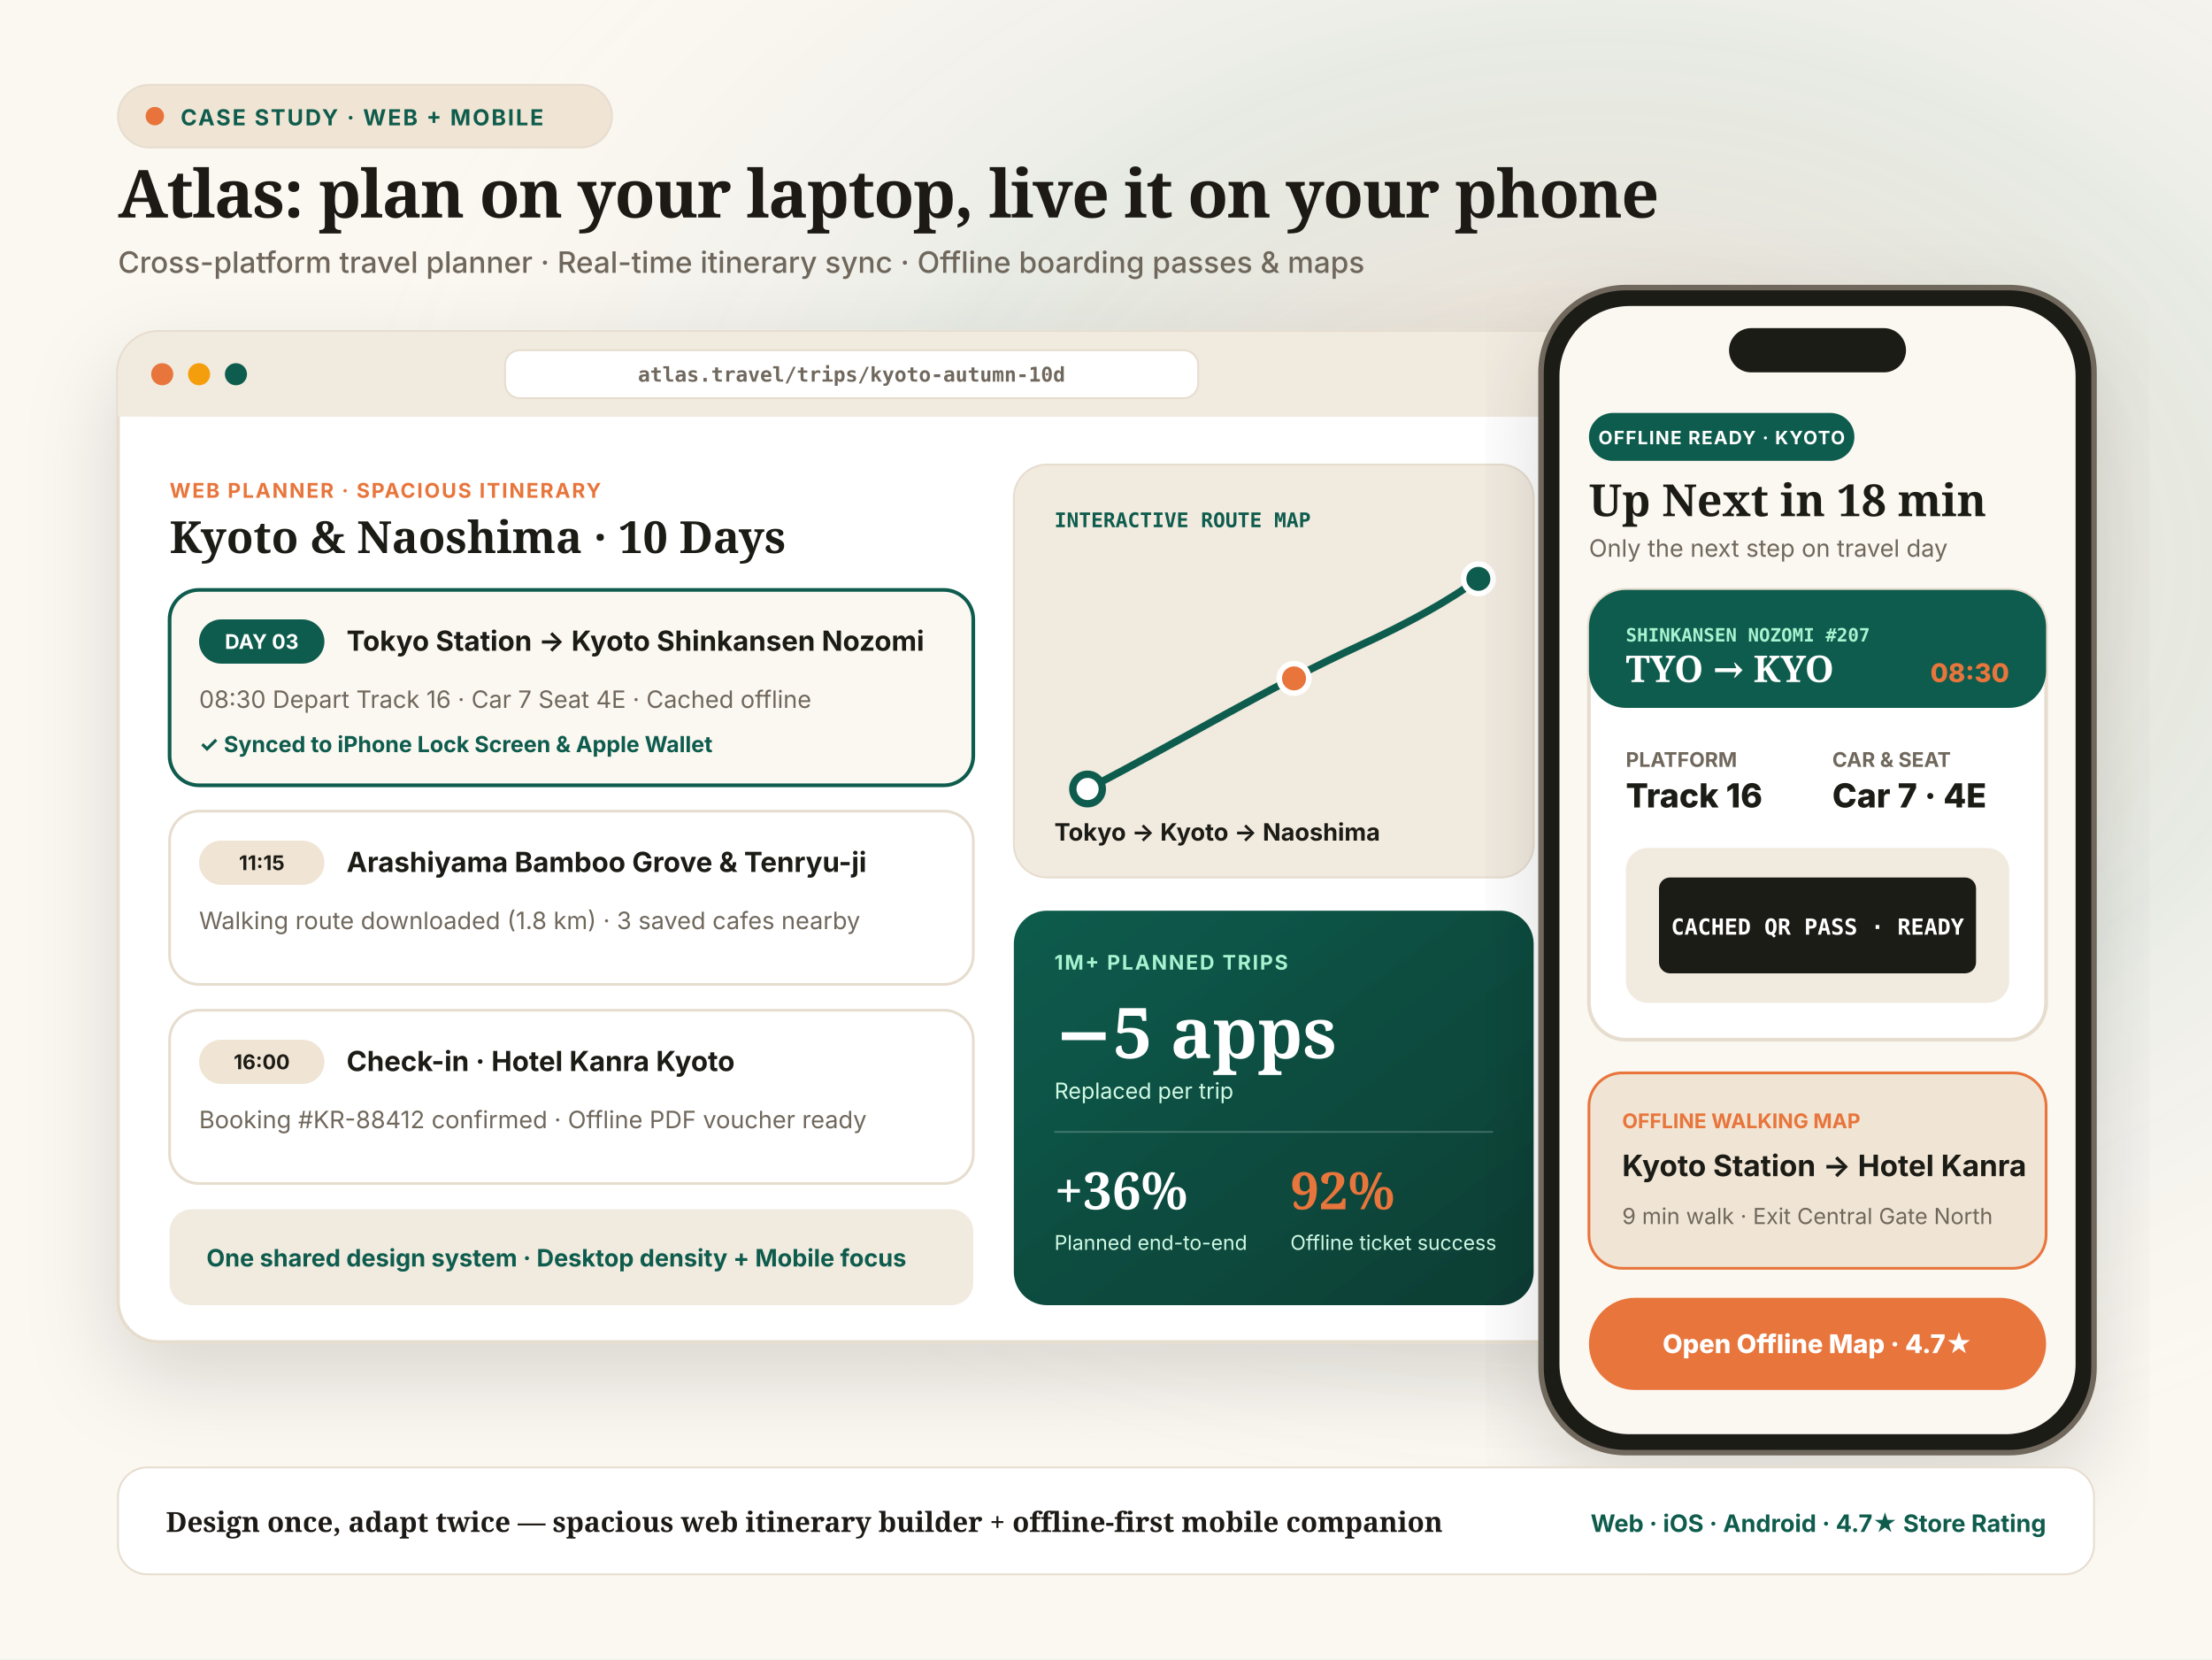
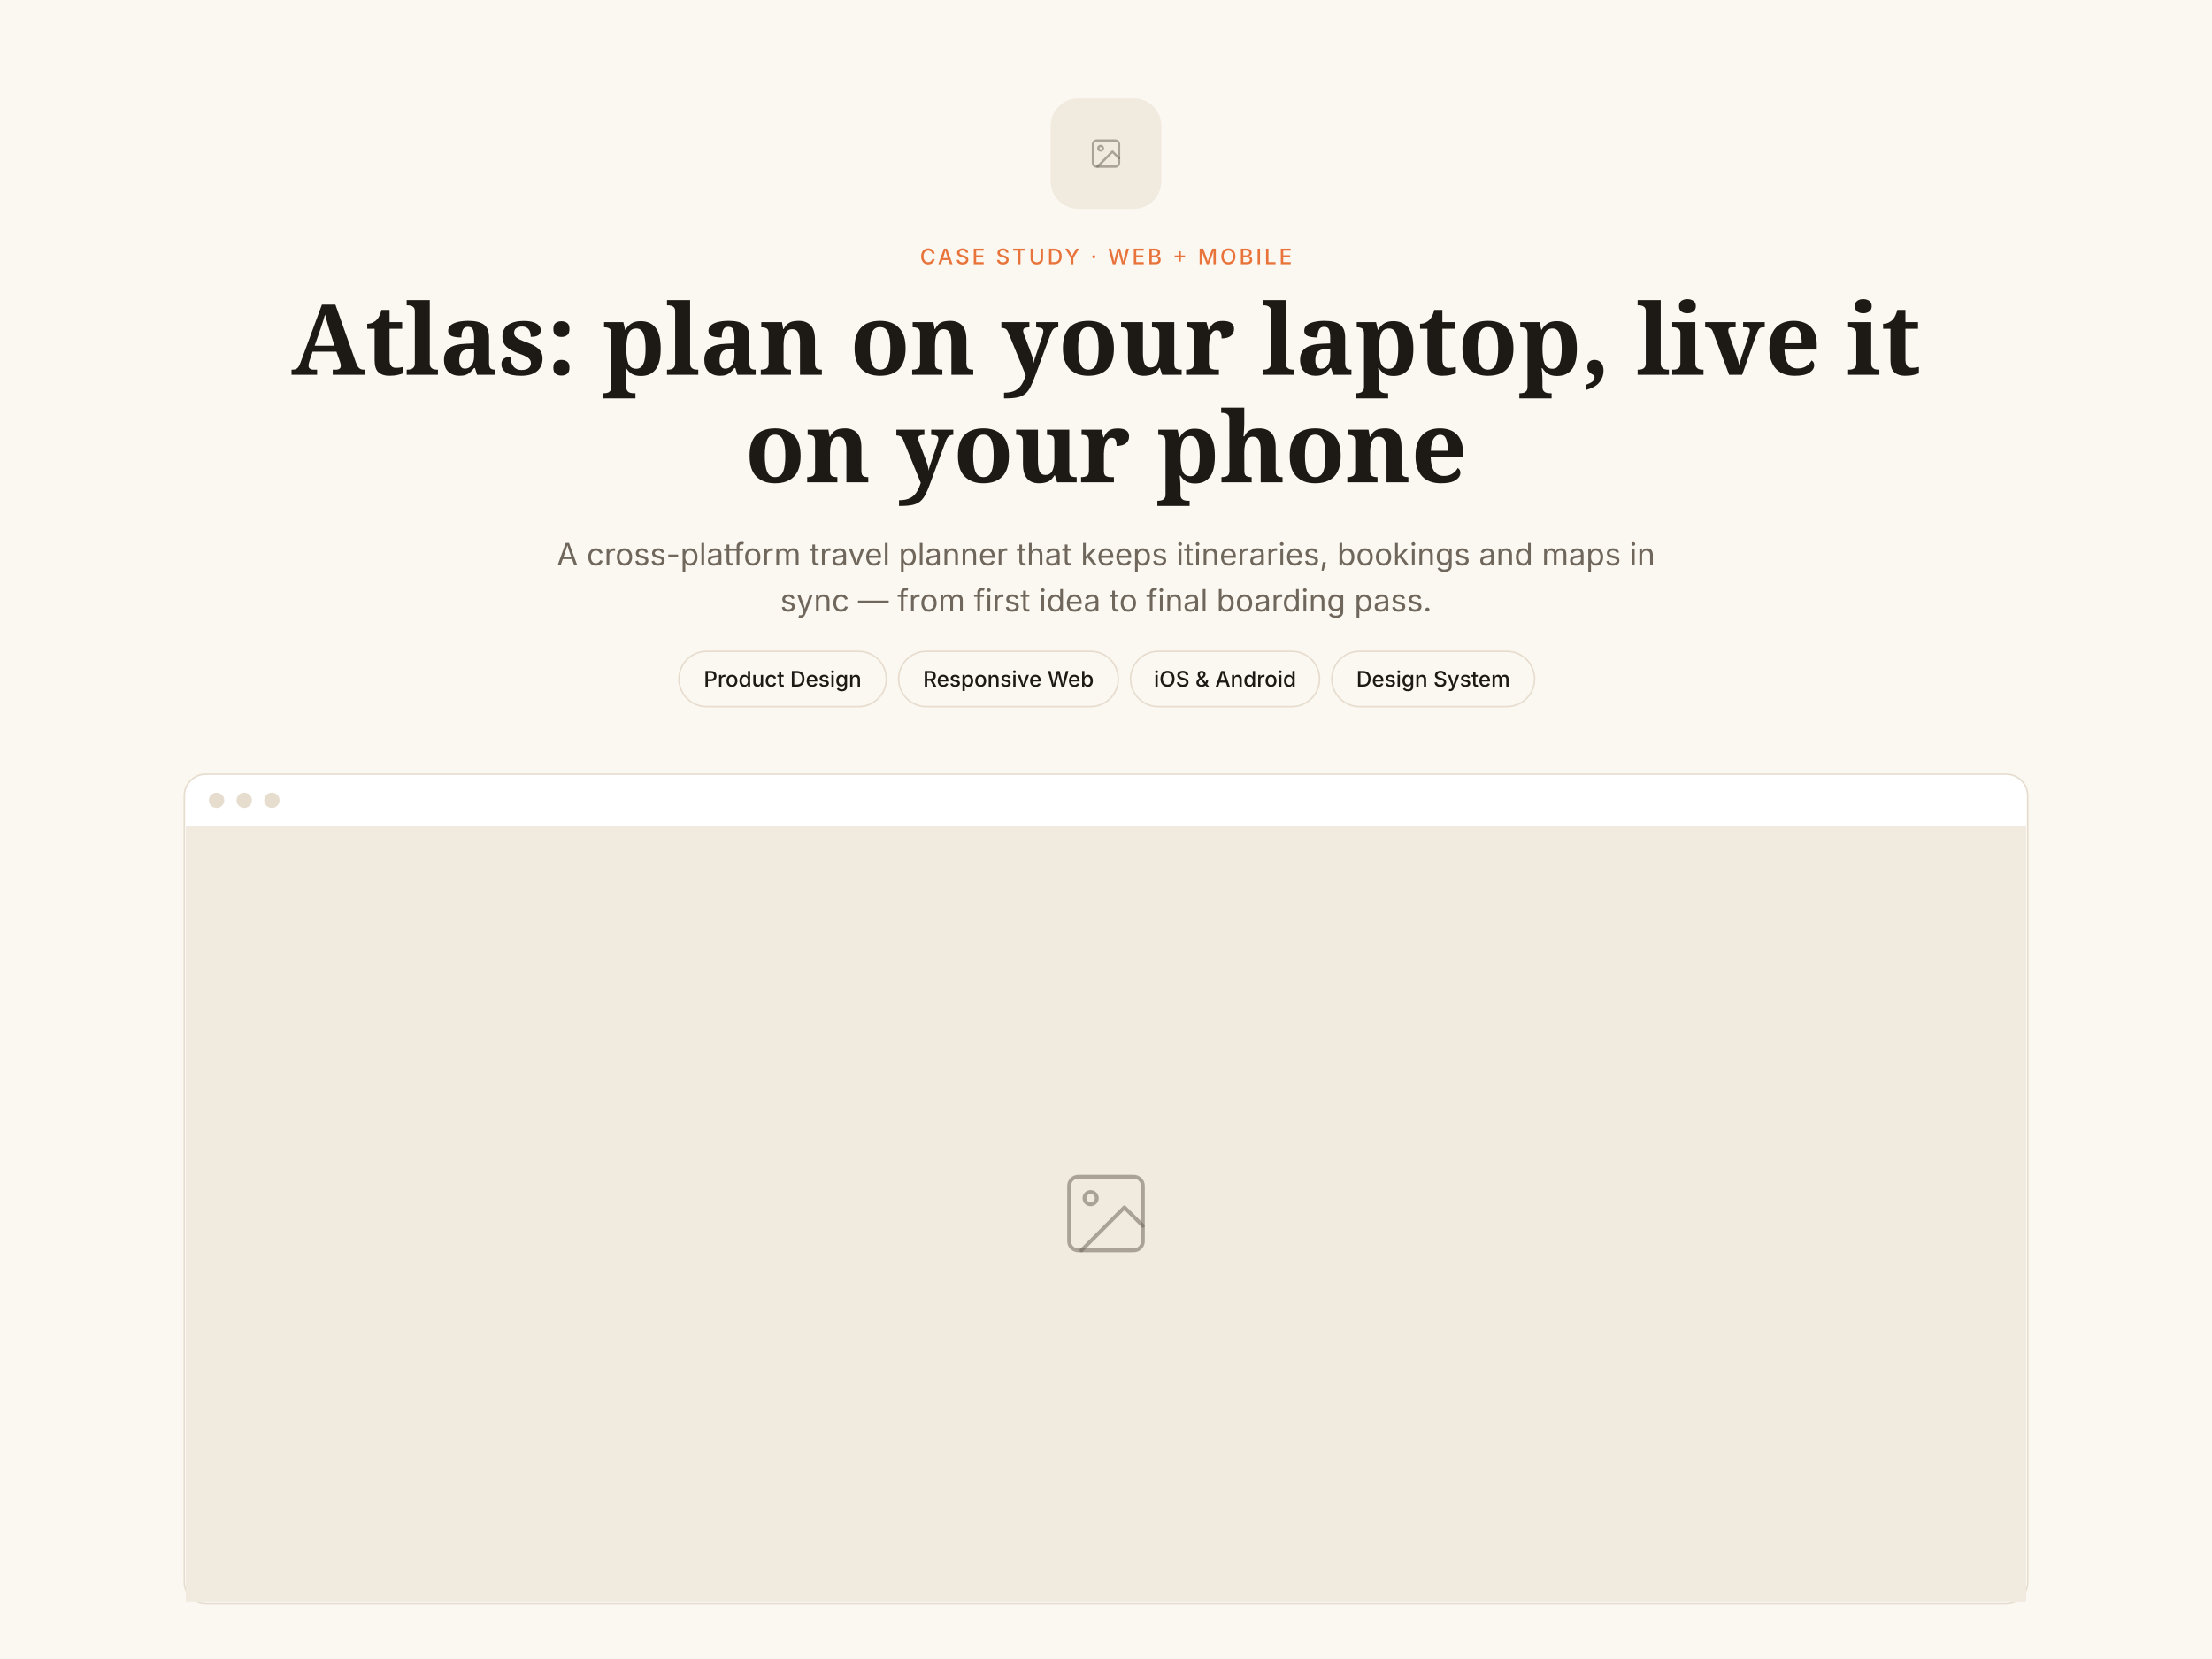
- <svg xmlns="http://www.w3.org/2000/svg" viewBox="0 0 1200 900" fill="none">
-   <defs>
-     <radialGradient id="atlasWarmGlow" cx="72%" cy="34%" r="58%">
-       <stop offset="0%" stop-color="#E8743B" stop-opacity="0.18" />
-       <stop offset="55%" stop-color="#0F5C4D" stop-opacity="0.08" />
-       <stop offset="100%" stop-color="#FBF7F1" stop-opacity="0" />
-     </radialGradient>
-     <linearGradient id="atlasForestCard" x1="0" y1="0" x2="1" y2="1">
-       <stop offset="0%" stop-color="#0F5C4D" />
-       <stop offset="100%" stop-color="#093D33" />
-     </linearGradient>
-     <filter id="atlasShadow" x="-10%" y="-8%" width="120%" height="122%">
-       <feDropShadow dx="0" dy="18" stdDeviation="24" flood-color="#1D1A16" flood-opacity="0.14" />
-     </filter>
-   </defs>
-   <rect width="1200" height="900" fill="#FBF7F1" />
-   <rect width="1200" height="900" fill="url(#atlasWarmGlow)" />
-   <g transform="translate(64, 46)">
-     <rect width="268" height="34" rx="17" fill="#F0E5D4" stroke="#E6DDCF" />
-     <circle cx="20" cy="17" r="5" fill="#E8743B" />
-     <text x="34" y="22" fill="#0F5C4D" font-family="system-ui,-apple-system,sans-serif" font-size="12" font-weight="700" letter-spacing="0.08em">CASE STUDY · WEB + MOBILE</text>
-     <text x="0" y="72" fill="#1D1A16" font-family="Georgia,serif" font-size="36" font-weight="700" letter-spacing="-0.02em">Atlas: plan on your laptop, live it on your phone</text>
-     <text x="0" y="102" fill="#6F675C" font-family="system-ui,-apple-system,sans-serif" font-size="16" font-weight="500">Cross-platform travel planner · Real-time itinerary sync · Offline boarding passes &amp; maps</text>
+ <svg xmlns="http://www.w3.org/2000/svg" viewBox="0 0 1440 1080" fill="none">
+   <rect width="1440" height="1080" fill="#FBF7F1" />
+   <rect x="684" y="64" width="72" height="72" rx="18" fill="#F1EADF" />
+   <g transform="translate(710, 90)" stroke="#6F675C" stroke-opacity="0.55" stroke-width="1.5" stroke-linecap="round" stroke-linejoin="round">
+     <rect x="1.5" y="1.5" width="17" height="17" rx="2.5" />
+     <circle cx="6.5" cy="6.5" r="1.5" />
+     <path d="M18.5 13L14.2 8.7L4.5 18.5" />
  </g>
-   <g transform="translate(64, 180)" filter="url(#atlasShadow)">
-     <rect width="796" height="548" rx="22" fill="#FFFFFF" stroke="#E6DDCF" stroke-width="2" />
-     <rect width="796" height="46" rx="22" fill="#F1EADF" />
-     <rect y="26" width="796" height="20" fill="#F1EADF" />
-     <circle cx="24" cy="23" r="6" fill="#E8743B" />
-     <circle cx="44" cy="23" r="6" fill="#F59E0B" />
-     <circle cx="64" cy="23" r="6" fill="#0F5C4D" />
-     <rect x="210" y="10" width="376" height="26" rx="8" fill="#FFFFFF" stroke="#E6DDCF" />
-     <text x="398" y="27" text-anchor="middle" fill="#6F675C" font-family="ui-monospace,monospace" font-size="11" font-weight="600">atlas.travel/trips/kyoto-autumn-10d</text>
-     <g transform="translate(28, 72)">
-       <text x="0" y="18" fill="#E8743B" font-family="system-ui,-apple-system,sans-serif" font-size="11" font-weight="700" letter-spacing="0.08em">WEB PLANNER · SPACIOUS ITINERARY</text>
-       <text x="0" y="48" fill="#1D1A16" font-family="Georgia,serif" font-size="24" font-weight="700">Kyoto &amp; Naoshima · 10 Days</text>
-       <rect y="68" width="436" height="106" rx="16" fill="#FBF7F1" stroke="#0F5C4D" stroke-width="2" />
-       <rect x="16" y="84" width="68" height="24" rx="12" fill="#0F5C4D" />
-       <text x="50" y="100" text-anchor="middle" fill="#FFFFFF" font-family="system-ui,-apple-system,sans-serif" font-size="11" font-weight="700">DAY 03</text>
-       <text x="96" y="101" fill="#1D1A16" font-family="system-ui,-apple-system,sans-serif" font-size="15" font-weight="700">Tokyo Station → Kyoto Shinkansen Nozomi</text>
-       <text x="16" y="132" fill="#6F675C" font-family="system-ui,-apple-system,sans-serif" font-size="13">08:30 Depart Track 16 · Car 7 Seat 4E · Cached offline</text>
-       <text x="16" y="156" fill="#0F5C4D" font-family="system-ui,-apple-system,sans-serif" font-size="12" font-weight="700">✓ Synced to iPhone Lock Screen &amp; Apple Wallet</text>
-       <rect y="188" width="436" height="94" rx="16" fill="#FFFFFF" stroke="#E6DDCF" stroke-width="1.5" />
-       <rect x="16" y="204" width="68" height="24" rx="12" fill="#F0E5D4" />
-       <text x="50" y="220" text-anchor="middle" fill="#1D1A16" font-family="system-ui,-apple-system,sans-serif" font-size="11" font-weight="700">11:15</text>
-       <text x="96" y="221" fill="#1D1A16" font-family="system-ui,-apple-system,sans-serif" font-size="15" font-weight="700">Arashiyama Bamboo Grove &amp; Tenryu-ji</text>
-       <text x="16" y="252" fill="#6F675C" font-family="system-ui,-apple-system,sans-serif" font-size="13">Walking route downloaded (1.8 km) · 3 saved cafes nearby</text>
-       <rect y="296" width="436" height="94" rx="16" fill="#FFFFFF" stroke="#E6DDCF" stroke-width="1.5" />
-       <rect x="16" y="312" width="68" height="24" rx="12" fill="#F0E5D4" />
-       <text x="50" y="328" text-anchor="middle" fill="#1D1A16" font-family="system-ui,-apple-system,sans-serif" font-size="11" font-weight="700">16:00</text>
-       <text x="96" y="329" fill="#1D1A16" font-family="system-ui,-apple-system,sans-serif" font-size="15" font-weight="700">Check-in · Hotel Kanra Kyoto</text>
-       <text x="16" y="360" fill="#6F675C" font-family="system-ui,-apple-system,sans-serif" font-size="13">Booking #KR-88412 confirmed · Offline PDF voucher ready</text>
-       <rect y="404" width="436" height="52" rx="12" fill="#F1EADF" />
-       <text x="20" y="435" fill="#0F5C4D" font-family="system-ui,-apple-system,sans-serif" font-size="13" font-weight="700">One shared design system · Desktop density + Mobile focus</text>
-     </g>
-     <g transform="translate(486, 72)">
-       <rect width="282" height="224" rx="18" fill="#F1EADF" stroke="#E6DDCF" />
-       <text x="22" y="34" fill="#0F5C4D" font-family="ui-monospace,monospace" font-size="11" font-weight="700">INTERACTIVE ROUTE MAP</text>
-       <path d="M40 176C94 148 136 122 188 98C214 86 236 74 252 62" stroke="#0F5C4D" stroke-width="4" stroke-linecap="round" />
-       <circle cx="40" cy="176" r="8" fill="#FFFFFF" stroke="#0F5C4D" stroke-width="4" />
-       <circle cx="152" cy="116" r="8" fill="#E8743B" stroke="#FFFFFF" stroke-width="3" />
-       <circle cx="252" cy="62" r="8" fill="#0F5C4D" stroke="#FFFFFF" stroke-width="3" />
-       <text x="22" y="204" fill="#1D1A16" font-family="system-ui,-apple-system,sans-serif" font-size="13" font-weight="700">Tokyo → Kyoto → Naoshima</text>
-       <rect y="242" width="282" height="214" rx="18" fill="url(#atlasForestCard)" />
-       <text x="22" y="274" fill="#A7F3D0" font-family="system-ui,-apple-system,sans-serif" font-size="11" font-weight="700" letter-spacing="0.08em">1M+ PLANNED TRIPS</text>
-       <text x="22" y="322" fill="#FFFFFF" font-family="Georgia,serif" font-size="38" font-weight="700">−5 apps</text>
-       <text x="22" y="344" fill="#D1FAE5" font-family="system-ui,-apple-system,sans-serif" font-size="12">Replaced per trip</text>
-       <line x1="22" y1="362" x2="260" y2="362" stroke="#FFFFFF" stroke-opacity="0.2" />
-       <text x="22" y="404" fill="#FFFFFF" font-family="Georgia,serif" font-size="28" font-weight="700">+36%</text>
-       <text x="22" y="426" fill="#D1FAE5" font-family="system-ui,-apple-system,sans-serif" font-size="11">Planned end-to-end</text>
-       <text x="150" y="404" fill="#E8743B" font-family="Georgia,serif" font-size="28" font-weight="700">92%</text>
-       <text x="150" y="426" fill="#D1FAE5" font-family="system-ui,-apple-system,sans-serif" font-size="11">Offline ticket success</text>
+   <text x="720" y="172" text-anchor="middle" fill="#E8743B" font-family="Manrope, system-ui, -apple-system, sans-serif" font-size="14" font-weight="500" letter-spacing="1.68">CASE STUDY · WEB + MOBILE</text>
+   <text x="720" y="244" text-anchor="middle" fill="#1D1A16" font-family="Fraunces, Georgia, serif" font-size="64" font-weight="600">Atlas: plan on your laptop, live it</text>
+   <text x="720" y="314" text-anchor="middle" fill="#1D1A16" font-family="Fraunces, Georgia, serif" font-size="64" font-weight="600">on your phone</text>
+   <text x="720" y="368" text-anchor="middle" fill="#6F675C" font-family="Manrope, system-ui, -apple-system, sans-serif" font-size="20" font-weight="400">A cross-platform travel planner that keeps itineraries, bookings and maps in</text>
+   <text x="720" y="398" text-anchor="middle" fill="#6F675C" font-family="Manrope, system-ui, -apple-system, sans-serif" font-size="20" font-weight="400">sync — from first idea to final boarding pass.</text>
+   <g transform="translate(442, 424)">
+     <rect x="0" y="0" width="135" height="36" rx="18" fill="none" stroke="#E6DDCF" />
+     <text x="67.5" y="23" text-anchor="middle" fill="#1D1A16" font-family="Manrope, system-ui, -apple-system, sans-serif" font-size="14" font-weight="500">Product Design</text>
+     <rect x="143" y="0" width="143" height="36" rx="18" fill="none" stroke="#E6DDCF" />
+     <text x="214.5" y="23" text-anchor="middle" fill="#1D1A16" font-family="Manrope, system-ui, -apple-system, sans-serif" font-size="14" font-weight="500">Responsive Web</text>
+     <rect x="294" y="0" width="123" height="36" rx="18" fill="none" stroke="#E6DDCF" />
+     <text x="355.5" y="23" text-anchor="middle" fill="#1D1A16" font-family="Manrope, system-ui, -apple-system, sans-serif" font-size="14" font-weight="500">iOS &amp; Android</text>
+     <rect x="425" y="0" width="132" height="36" rx="18" fill="none" stroke="#E6DDCF" />
+     <text x="491" y="23" text-anchor="middle" fill="#1D1A16" font-family="Manrope, system-ui, -apple-system, sans-serif" font-size="14" font-weight="500">Design System</text>
+   </g>
+   <g transform="translate(120, 504)">
+     <rect width="1200" height="540" rx="14" fill="#FFFFFF" stroke="#E6DDCF" />
+     <circle cx="21" cy="17" r="5" fill="#E6DDCF" />
+     <circle cx="39" cy="17" r="5" fill="#E6DDCF" />
+     <circle cx="57" cy="17" r="5" fill="#E6DDCF" />
+     <rect x="1" y="34" width="1198" height="505" rx="0" fill="#F1EADF" />
+     <g transform="translate(572, 258)" stroke="#6F675C" stroke-opacity="0.55" stroke-width="2.5" stroke-linecap="round" stroke-linejoin="round">
+       <rect x="4" y="4" width="48" height="48" rx="6" />
+       <circle cx="18" cy="18" r="4" />
+       <path d="M52 36L40 24L12 52" />
    </g>
  </g>
-   <g transform="translate(836, 156)" filter="url(#atlasShadow)">
-     <rect width="300" height="632" rx="46" fill="#1D1A16" stroke="#6F675C" stroke-width="3" />
-     <rect x="10" y="10" width="280" height="612" rx="38" fill="#FBF7F1" />
-     <rect x="102" y="22" width="96" height="24" rx="12" fill="#1D1A16" />
-     <g transform="translate(26, 68)">
-       <rect width="144" height="26" rx="13" fill="#0F5C4D" />
-       <text x="72" y="17" text-anchor="middle" fill="#FFFFFF" font-family="system-ui,-apple-system,sans-serif" font-size="10" font-weight="700" letter-spacing="0.06em">OFFLINE READY · KYOTO</text>
-       <text x="0" y="56" fill="#1D1A16" font-family="Georgia,serif" font-size="24" font-weight="700">Up Next in 18 min</text>
-       <text x="0" y="78" fill="#6F675C" font-family="system-ui,-apple-system,sans-serif" font-size="13">Only the next step on travel day</text>
-       <rect y="96" width="248" height="244" rx="20" fill="#FFFFFF" stroke="#E6DDCF" stroke-width="2" />
-       <rect y="96" width="248" height="64" rx="20" fill="#0F5C4D" />
-       <text x="20" y="124" fill="#A7F3D0" font-family="ui-monospace,monospace" font-size="10" font-weight="700">SHINKANSEN NOZOMI #207</text>
-       <text x="20" y="146" fill="#FFFFFF" font-family="Georgia,serif" font-size="20" font-weight="700">TYO  →  KYO</text>
-       <text x="228" y="146" text-anchor="end" fill="#E8743B" font-family="system-ui,-apple-system,sans-serif" font-size="14" font-weight="800">08:30</text>
-       <text x="20" y="192" fill="#6F675C" font-family="system-ui,-apple-system,sans-serif" font-size="11" font-weight="700">PLATFORM</text>
-       <text x="20" y="214" fill="#1D1A16" font-family="system-ui,-apple-system,sans-serif" font-size="18" font-weight="800">Track 16</text>
-       <text x="132" y="192" fill="#6F675C" font-family="system-ui,-apple-system,sans-serif" font-size="11" font-weight="700">CAR &amp; SEAT</text>
-       <text x="132" y="214" fill="#1D1A16" font-family="system-ui,-apple-system,sans-serif" font-size="18" font-weight="800">Car 7 · 4E</text>
-       <rect x="20" y="236" width="208" height="84" rx="12" fill="#F1EADF" />
-       <rect x="38" y="252" width="172" height="52" rx="6" fill="#1D1A16" />
-       <text x="124" y="283" text-anchor="middle" fill="#FFFFFF" font-family="ui-monospace,monospace" font-size="12" font-weight="700">CACHED QR PASS · READY</text>
-       <rect y="358" width="248" height="106" rx="18" fill="#F0E5D4" stroke="#E8743B" stroke-width="1.5" />
-       <text x="18" y="388" fill="#E8743B" font-family="system-ui,-apple-system,sans-serif" font-size="11" font-weight="700">OFFLINE WALKING MAP</text>
-       <text x="18" y="414" fill="#1D1A16" font-family="system-ui,-apple-system,sans-serif" font-size="16" font-weight="700">Kyoto Station → Hotel Kanra</text>
-       <text x="18" y="440" fill="#6F675C" font-family="system-ui,-apple-system,sans-serif" font-size="12">9 min walk · Exit Central Gate North</text>
-       <rect y="480" width="248" height="50" rx="25" fill="#E8743B" />
-       <text x="124" y="510" text-anchor="middle" fill="#FFFFFF" font-family="system-ui,-apple-system,sans-serif" font-size="14" font-weight="800">Open Offline Map · 4.7★</text>
-     </g>
-   </g>
-   <g transform="translate(64, 796)">
-     <rect width="1072" height="58" rx="16" fill="#FFFFFF" stroke="#E6DDCF" />
-     <text x="26" y="35" fill="#1D1A16" font-family="Georgia,serif" font-size="15" font-weight="700">Design once, adapt twice — spacious web itinerary builder + offline-first mobile companion</text>
-     <text x="1046" y="35" text-anchor="end" fill="#0F5C4D" font-family="system-ui,-apple-system,sans-serif" font-size="13" font-weight="700">Web · iOS · Android · 4.7★ Store Rating</text>
-   </g>
</svg>
